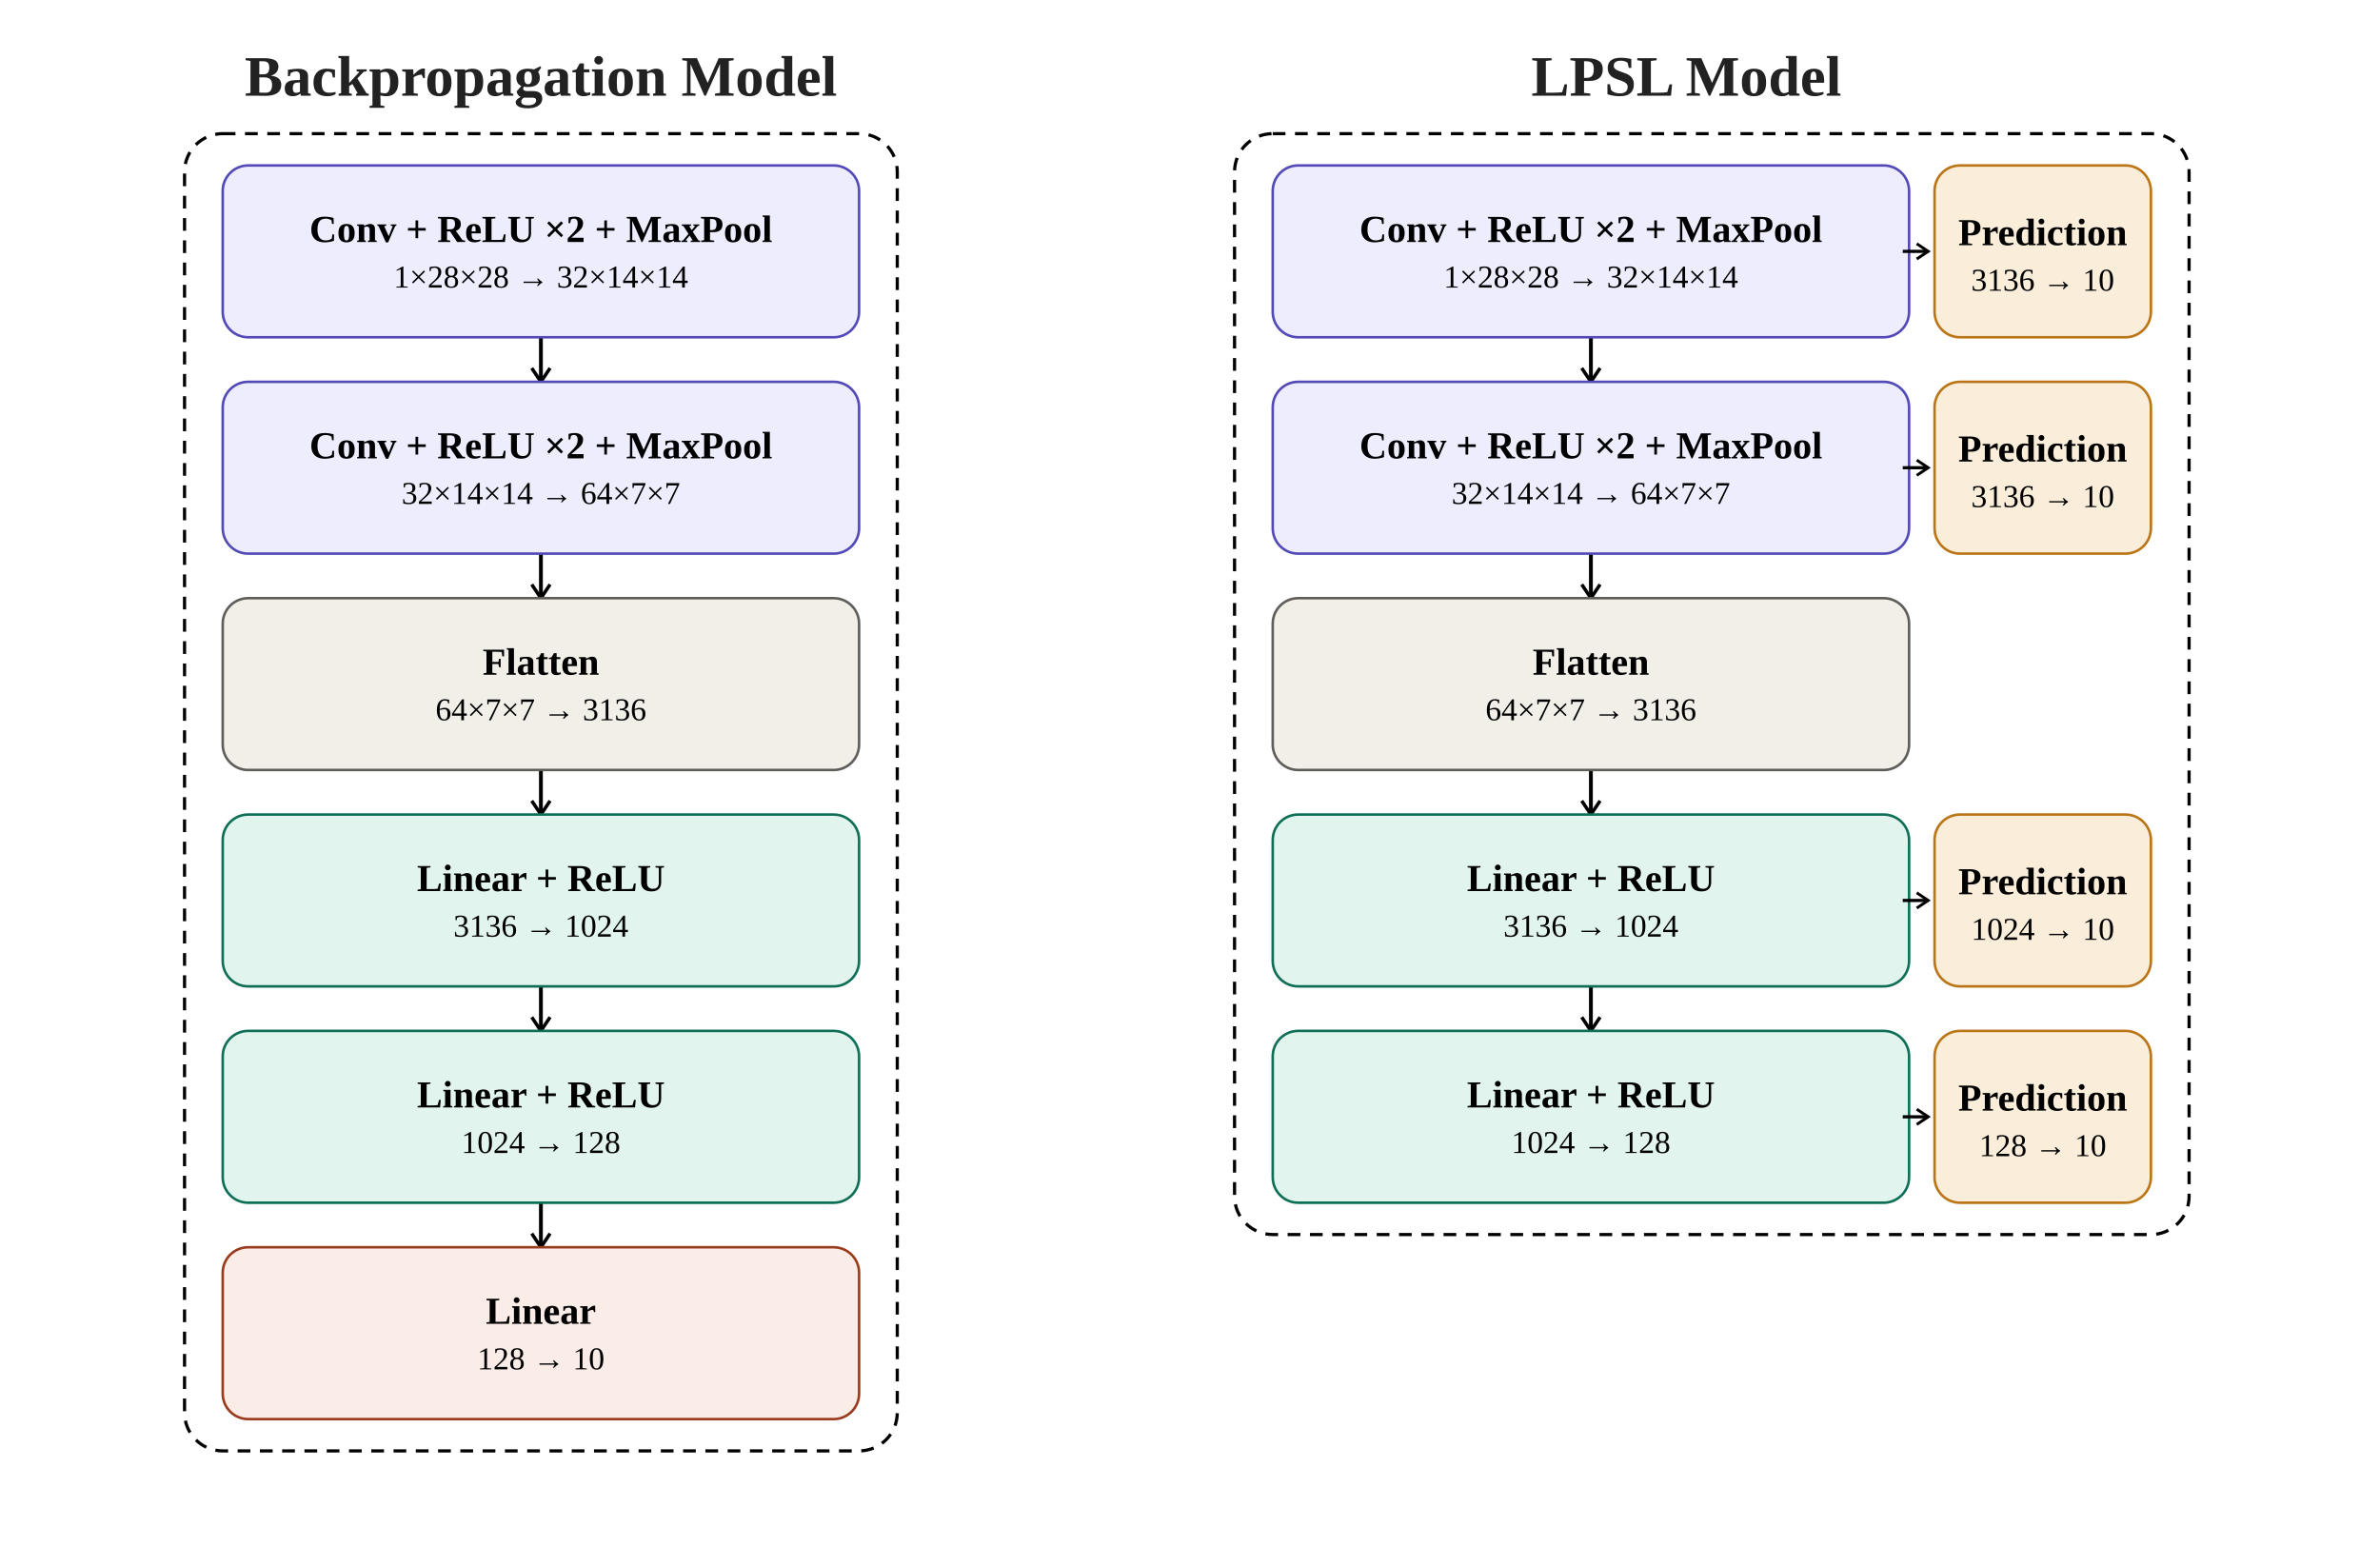
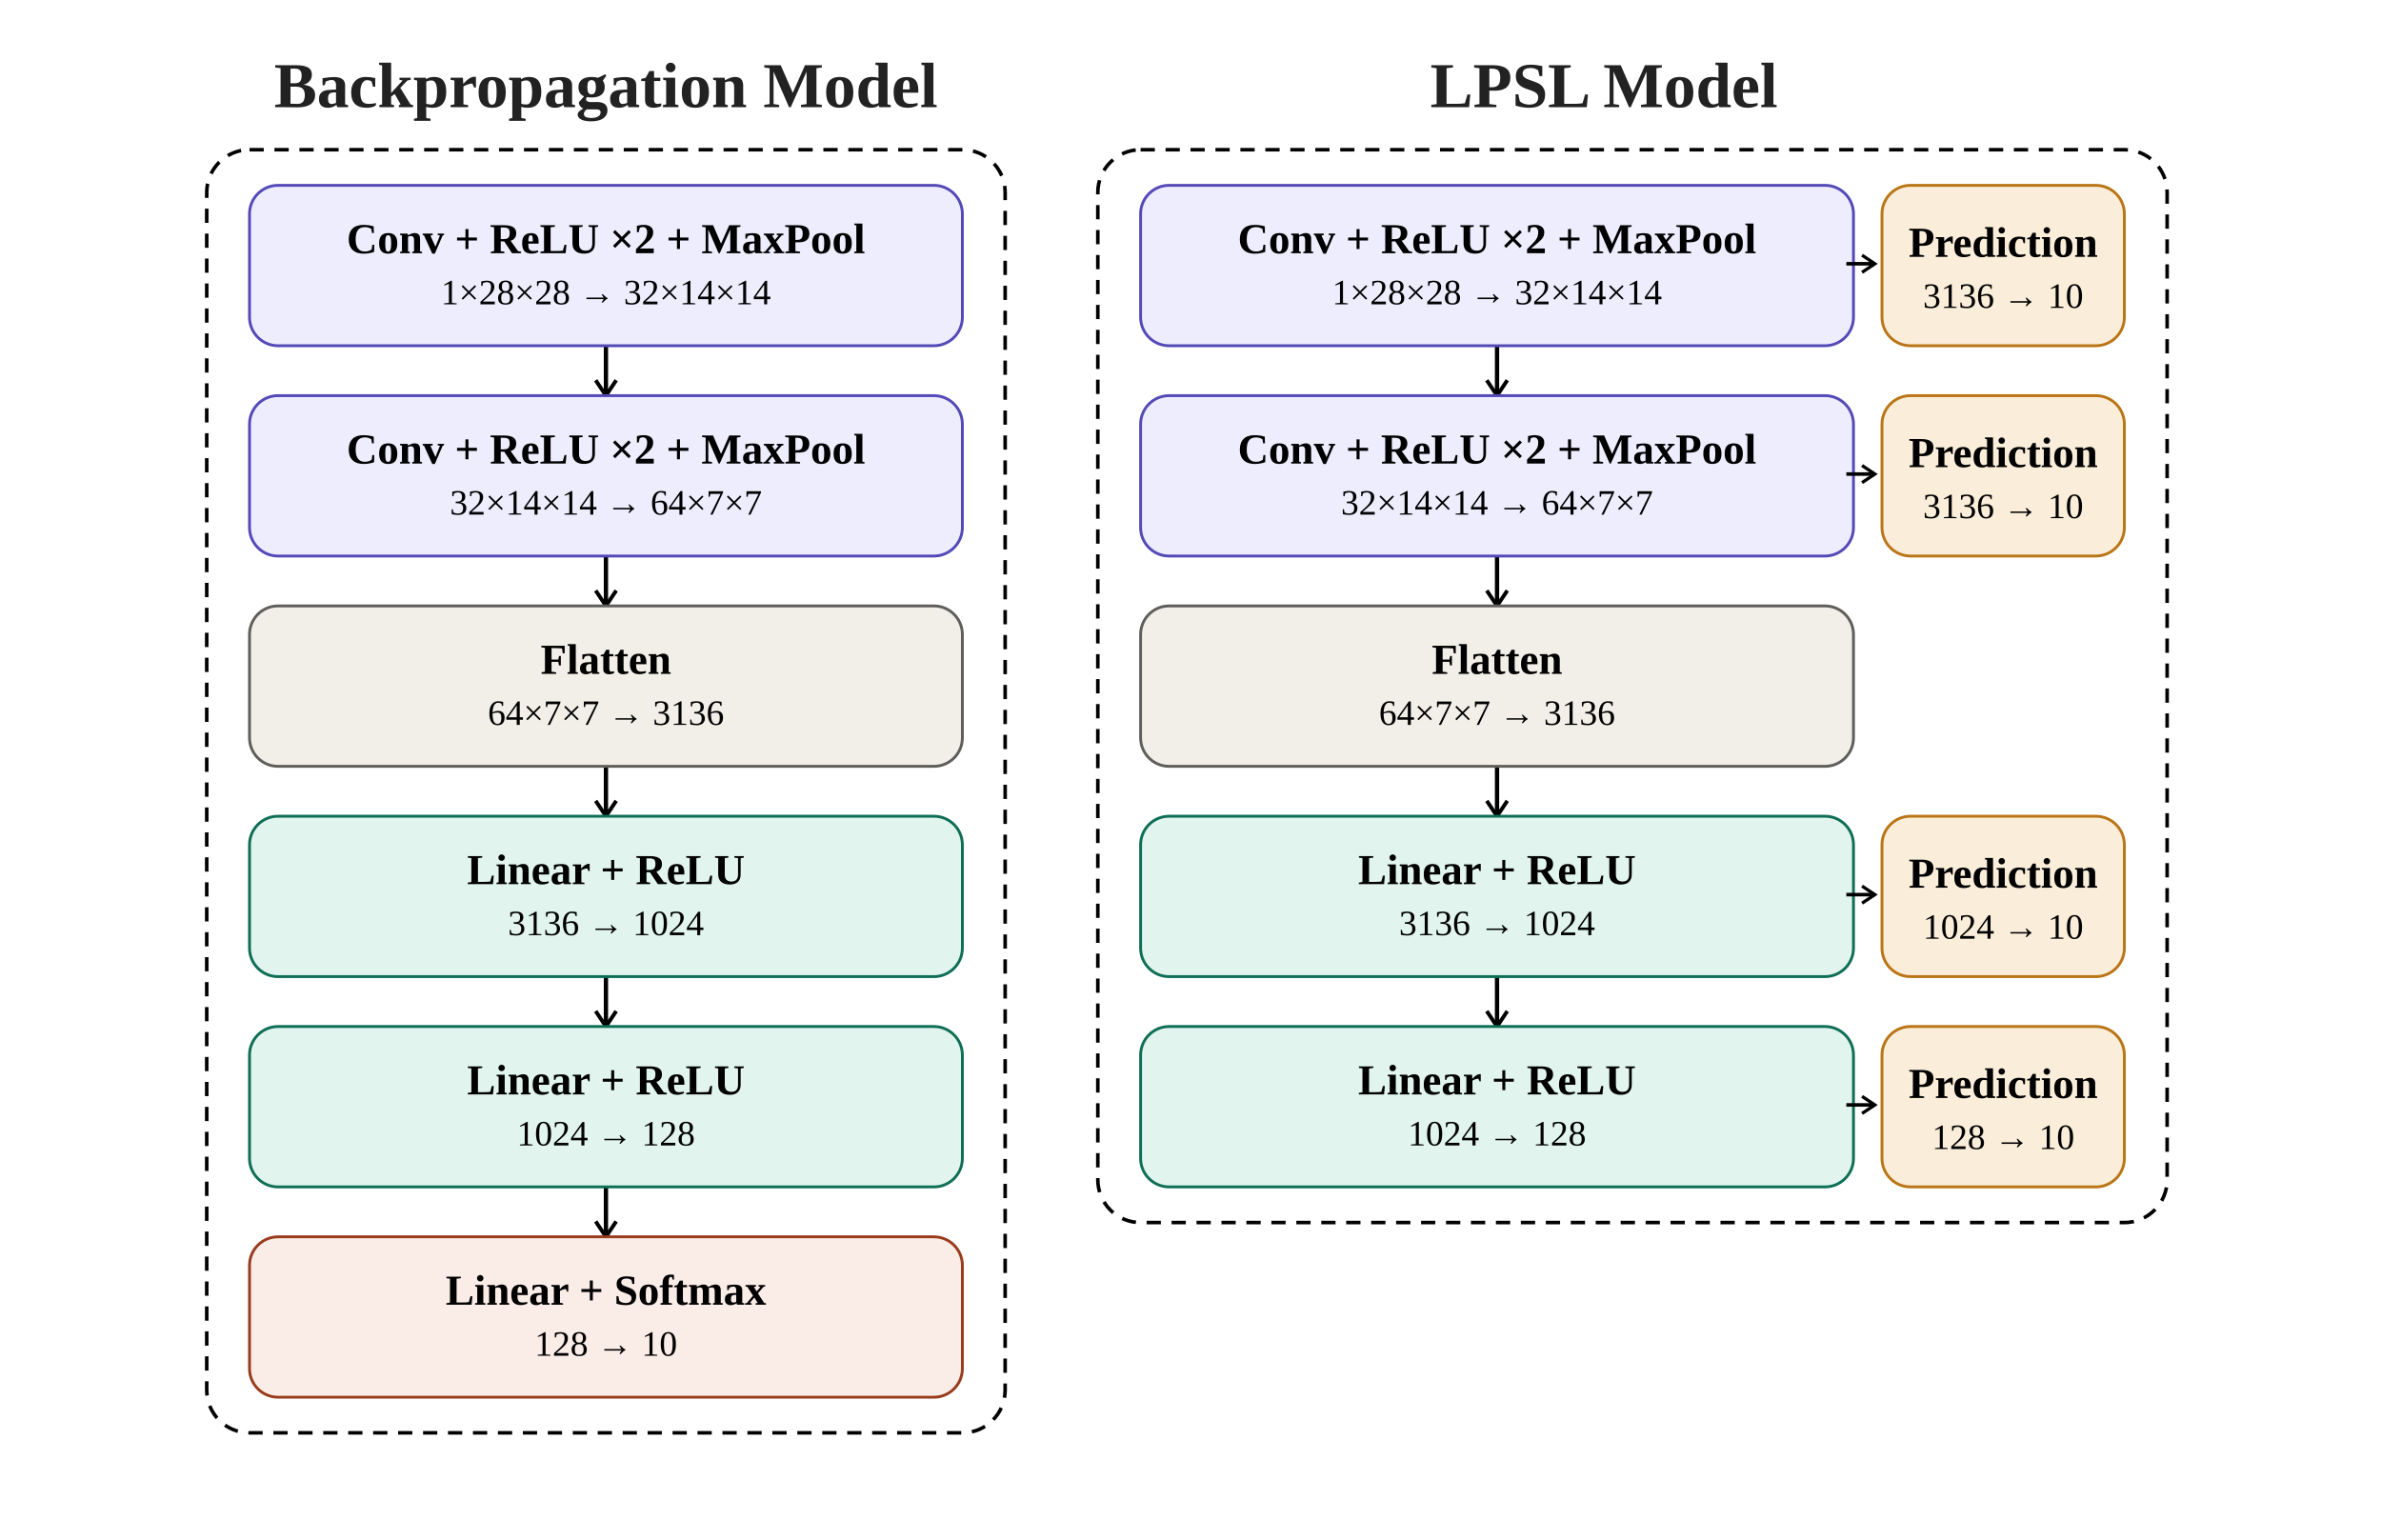
- <svg xmlns="http://www.w3.org/2000/svg" width="100%" viewBox="0 0 748 486">
+ <svg xmlns="http://www.w3.org/2000/svg" width="100%" viewBox="0 0 668 432">
  <defs>
    <marker id="arr" viewBox="0 0 10 10" refX="8" refY="5" markerWidth="6" markerHeight="6" orient="auto">
      <path d="M2 1L8 5L2 9" fill="none" stroke="#000" stroke-width="1.5" />
    </marker>
  </defs>
  <style>
.title { font-size: 18px; font-weight: 700; fill: #222; }
.lbl   { font-size: 12px; font-weight: 600; }
.sub   { font-size: 10px; }
.border { fill: none; stroke: #000; stroke-width: 1; stroke-dasharray: 4 3; }
</style>
-   <rect x="58" y="42" width="224" height="414" rx="12" class="border" />
-   <rect x="388" y="42" width="300" height="346" rx="12" class="border" />
+   <rect x="58" y="42" width="224" height="360" rx="12" class="border" />
+   <rect x="308" y="42" width="300" height="301" rx="12" class="border" />
  <text x="170" y="24" text-anchor="middle" dominant-baseline="central" class="title">Backpropagation Model</text>
-   <text x="530" y="24" text-anchor="middle" dominant-baseline="central" class="title">LPSL Model</text>
+   <text x="450" y="24" text-anchor="middle" dominant-baseline="central" class="title">LPSL Model</text>
  <g>
-     <line x1="170" y1="106" x2="170" y2="120" stroke="#000" stroke-width="1.2" marker-end="url(#arr)" />
-     <line x1="170" y1="174" x2="170" y2="188" stroke="#000" stroke-width="1.2" marker-end="url(#arr)" />
-     <line x1="170" y1="242" x2="170" y2="256" stroke="#000" stroke-width="1.2" marker-end="url(#arr)" />
-     <line x1="170" y1="310" x2="170" y2="324" stroke="#000" stroke-width="1.2" marker-end="url(#arr)" />
-     <line x1="170" y1="378" x2="170" y2="392" stroke="#000" stroke-width="1.2" marker-end="url(#arr)" />
+     <line x1="170" y1="97" x2="170" y2="111" stroke="#000" stroke-width="1.2" marker-end="url(#arr)" />
+     <line x1="170" y1="156" x2="170" y2="170" stroke="#000" stroke-width="1.2" marker-end="url(#arr)" />
+     <line x1="170" y1="215" x2="170" y2="229" stroke="#000" stroke-width="1.2" marker-end="url(#arr)" />
+     <line x1="170" y1="274" x2="170" y2="288" stroke="#000" stroke-width="1.2" marker-end="url(#arr)" />
+     <line x1="170" y1="333" x2="170" y2="347" stroke="#000" stroke-width="1.2" marker-end="url(#arr)" />
  </g>
  <g>
-     <rect x="70" y="52" width="200" height="54" rx="8" fill="#EEEDFE" stroke="#534AB7" stroke-width="0.8" />
-     <text x="170" y="72" text-anchor="middle" dominant-baseline="central" class="lbl">Conv + ReLU ×2 + MaxPool</text>
-     <text x="170" y="87" text-anchor="middle" dominant-baseline="central" class="sub">1×28×28 → 32×14×14</text>
-     <rect x="70" y="120" width="200" height="54" rx="8" fill="#EEEDFE" stroke="#534AB7" stroke-width="0.8" />
-     <text x="170" y="140" text-anchor="middle" dominant-baseline="central" class="lbl">Conv + ReLU ×2 + MaxPool</text>
-     <text x="170" y="155" text-anchor="middle" dominant-baseline="central" class="sub">32×14×14 → 64×7×7</text>
-     <rect x="70" y="188" width="200" height="54" rx="8" fill="#F1EFE8" stroke="#5F5E5A" stroke-width="0.8" />
-     <text x="170" y="208" text-anchor="middle" dominant-baseline="central" class="lbl">Flatten</text>
-     <text x="170" y="223" text-anchor="middle" dominant-baseline="central" class="sub">64×7×7 → 3136</text>
-     <rect x="70" y="256" width="200" height="54" rx="8" fill="#E1F5EE" stroke="#0F6E56" stroke-width="0.8" />
-     <text x="170" y="276" text-anchor="middle" dominant-baseline="central" class="lbl">Linear + ReLU</text>
-     <text x="170" y="291" text-anchor="middle" dominant-baseline="central" class="sub">3136 → 1024</text>
-     <rect x="70" y="324" width="200" height="54" rx="8" fill="#E1F5EE" stroke="#0F6E56" stroke-width="0.8" />
-     <text x="170" y="344" text-anchor="middle" dominant-baseline="central" class="lbl">Linear + ReLU</text>
-     <text x="170" y="359" text-anchor="middle" dominant-baseline="central" class="sub">1024 → 128</text>
-     <rect x="70" y="392" width="200" height="54" rx="8" fill="#FAECE7" stroke="#993C1D" stroke-width="0.8" />
-     <text x="170" y="412" text-anchor="middle" dominant-baseline="central" class="lbl">Linear</text>
-     <text x="170" y="427" text-anchor="middle" dominant-baseline="central" class="sub">128 → 10</text>
+     <rect x="70" y="52" width="200" height="45" rx="8" fill="#EEEDFE" stroke="#534AB7" stroke-width="0.8" />
+     <text x="170" y="67" text-anchor="middle" dominant-baseline="central" class="lbl">Conv + ReLU ×2 + MaxPool</text>
+     <text x="170" y="82" text-anchor="middle" dominant-baseline="central" class="sub">1×28×28 → 32×14×14</text>
+     <rect x="70" y="111" width="200" height="45" rx="8" fill="#EEEDFE" stroke="#534AB7" stroke-width="0.8" />
+     <text x="170" y="126" text-anchor="middle" dominant-baseline="central" class="lbl">Conv + ReLU ×2 + MaxPool</text>
+     <text x="170" y="141" text-anchor="middle" dominant-baseline="central" class="sub">32×14×14 → 64×7×7</text>
+     <rect x="70" y="170" width="200" height="45" rx="8" fill="#F1EFE8" stroke="#5F5E5A" stroke-width="0.8" />
+     <text x="170" y="185" text-anchor="middle" dominant-baseline="central" class="lbl">Flatten</text>
+     <text x="170" y="200" text-anchor="middle" dominant-baseline="central" class="sub">64×7×7 → 3136</text>
+     <rect x="70" y="229" width="200" height="45" rx="8" fill="#E1F5EE" stroke="#0F6E56" stroke-width="0.8" />
+     <text x="170" y="244" text-anchor="middle" dominant-baseline="central" class="lbl">Linear + ReLU</text>
+     <text x="170" y="259" text-anchor="middle" dominant-baseline="central" class="sub">3136 → 1024</text>
+     <rect x="70" y="288" width="200" height="45" rx="8" fill="#E1F5EE" stroke="#0F6E56" stroke-width="0.8" />
+     <text x="170" y="303" text-anchor="middle" dominant-baseline="central" class="lbl">Linear + ReLU</text>
+     <text x="170" y="318" text-anchor="middle" dominant-baseline="central" class="sub">1024 → 128</text>
+     <rect x="70" y="347" width="200" height="45" rx="8" fill="#FAECE7" stroke="#993C1D" stroke-width="0.8" />
+     <text x="170" y="362" text-anchor="middle" dominant-baseline="central" class="lbl">Linear + Softmax</text>
+     <text x="170" y="377" text-anchor="middle" dominant-baseline="central" class="sub">128 → 10</text>
  </g>
  <g>
-     <line x1="500" y1="106" x2="500" y2="120" stroke="#000" stroke-width="1.2" marker-end="url(#arr)" />
-     <line x1="500" y1="174" x2="500" y2="188" stroke="#000" stroke-width="1.2" marker-end="url(#arr)" />
-     <line x1="500" y1="242" x2="500" y2="256" stroke="#000" stroke-width="1.2" marker-end="url(#arr)" />
-     <line x1="500" y1="310" x2="500" y2="324" stroke="#000" stroke-width="1.2" marker-end="url(#arr)" />
+     <line x1="420" y1="97" x2="420" y2="111" stroke="#000" stroke-width="1.2" marker-end="url(#arr)" />
+     <line x1="420" y1="156" x2="420" y2="170" stroke="#000" stroke-width="1.2" marker-end="url(#arr)" />
+     <line x1="420" y1="215" x2="420" y2="229" stroke="#000" stroke-width="1.2" marker-end="url(#arr)" />
+     <line x1="420" y1="274" x2="420" y2="288" stroke="#000" stroke-width="1.2" marker-end="url(#arr)" />
  </g>
  <g>
-     <rect x="400" y="52" width="200" height="54" rx="8" fill="#EEEDFE" stroke="#534AB7" stroke-width="0.8" />
-     <text x="500" y="72" text-anchor="middle" dominant-baseline="central" class="lbl">Conv + ReLU ×2 + MaxPool</text>
-     <text x="500" y="87" text-anchor="middle" dominant-baseline="central" class="sub">1×28×28 → 32×14×14</text>
-     <line x1="598" y1="79" x2="606" y2="79" stroke="#000" stroke-width="1" marker-end="url(#arr)" />
-     <rect x="608" y="52" width="68" height="54" rx="8" fill="#FAEEDA" stroke="#BA7517" stroke-width="0.8" />
-     <text x="642" y="73" text-anchor="middle" dominant-baseline="central" class="lbl">Prediction</text>
-     <text x="642" y="88" text-anchor="middle" dominant-baseline="central" class="sub">3136 → 10</text>
-     <rect x="400" y="120" width="200" height="54" rx="8" fill="#EEEDFE" stroke="#534AB7" stroke-width="0.8" />
-     <text x="500" y="140" text-anchor="middle" dominant-baseline="central" class="lbl">Conv + ReLU ×2 + MaxPool</text>
-     <text x="500" y="155" text-anchor="middle" dominant-baseline="central" class="sub">32×14×14 → 64×7×7</text>
-     <line x1="598" y1="147" x2="606" y2="147" stroke="#000" stroke-width="1" marker-end="url(#arr)" />
-     <rect x="608" y="120" width="68" height="54" rx="8" fill="#FAEEDA" stroke="#BA7517" stroke-width="0.8" />
-     <text x="642" y="141" text-anchor="middle" dominant-baseline="central" class="lbl">Prediction</text>
-     <text x="642" y="156" text-anchor="middle" dominant-baseline="central" class="sub">3136 → 10</text>
-     <rect x="400" y="188" width="200" height="54" rx="8" fill="#F1EFE8" stroke="#5F5E5A" stroke-width="0.8" />
-     <text x="500" y="208" text-anchor="middle" dominant-baseline="central" class="lbl">Flatten</text>
-     <text x="500" y="223" text-anchor="middle" dominant-baseline="central" class="sub">64×7×7 → 3136</text>
-     <rect x="400" y="256" width="200" height="54" rx="8" fill="#E1F5EE" stroke="#0F6E56" stroke-width="0.8" />
-     <text x="500" y="276" text-anchor="middle" dominant-baseline="central" class="lbl">Linear + ReLU</text>
-     <text x="500" y="291" text-anchor="middle" dominant-baseline="central" class="sub">3136 → 1024</text>
-     <line x1="598" y1="283" x2="606" y2="283" stroke="#000" stroke-width="1" marker-end="url(#arr)" />
-     <rect x="608" y="256" width="68" height="54" rx="8" fill="#FAEEDA" stroke="#BA7517" stroke-width="0.8" />
-     <text x="642" y="277" text-anchor="middle" dominant-baseline="central" class="lbl">Prediction</text>
-     <text x="642" y="292" text-anchor="middle" dominant-baseline="central" class="sub">1024 → 10</text>
-     <rect x="400" y="324" width="200" height="54" rx="8" fill="#E1F5EE" stroke="#0F6E56" stroke-width="0.8" />
-     <text x="500" y="344" text-anchor="middle" dominant-baseline="central" class="lbl">Linear + ReLU</text>
-     <text x="500" y="359" text-anchor="middle" dominant-baseline="central" class="sub">1024 → 128</text>
-     <line x1="598" y1="351" x2="606" y2="351" stroke="#000" stroke-width="1" marker-end="url(#arr)" />
-     <rect x="608" y="324" width="68" height="54" rx="8" fill="#FAEEDA" stroke="#BA7517" stroke-width="0.8" />
-     <text x="642" y="345" text-anchor="middle" dominant-baseline="central" class="lbl">Prediction</text>
-     <text x="642" y="360" text-anchor="middle" dominant-baseline="central" class="sub">128 → 10</text>
+     <rect x="320" y="52" width="200" height="45" rx="8" fill="#EEEDFE" stroke="#534AB7" stroke-width="0.8" />
+     <text x="420" y="67" text-anchor="middle" dominant-baseline="central" class="lbl">Conv + ReLU ×2 + MaxPool</text>
+     <text x="420" y="82" text-anchor="middle" dominant-baseline="central" class="sub">1×28×28 → 32×14×14</text>
+     <line x1="518" y1="74" x2="526" y2="74" stroke="#000" stroke-width="1" marker-end="url(#arr)" />
+     <rect x="528" y="52" width="68" height="45" rx="8" fill="#FAEEDA" stroke="#BA7517" stroke-width="0.8" />
+     <text x="562" y="68" text-anchor="middle" dominant-baseline="central" class="lbl">Prediction</text>
+     <text x="562" y="83" text-anchor="middle" dominant-baseline="central" class="sub">3136 → 10</text>
+     <rect x="320" y="111" width="200" height="45" rx="8" fill="#EEEDFE" stroke="#534AB7" stroke-width="0.8" />
+     <text x="420" y="126" text-anchor="middle" dominant-baseline="central" class="lbl">Conv + ReLU ×2 + MaxPool</text>
+     <text x="420" y="141" text-anchor="middle" dominant-baseline="central" class="sub">32×14×14 → 64×7×7</text>
+     <line x1="518" y1="133" x2="526" y2="133" stroke="#000" stroke-width="1" marker-end="url(#arr)" />
+     <rect x="528" y="111" width="68" height="45" rx="8" fill="#FAEEDA" stroke="#BA7517" stroke-width="0.8" />
+     <text x="562" y="127" text-anchor="middle" dominant-baseline="central" class="lbl">Prediction</text>
+     <text x="562" y="142" text-anchor="middle" dominant-baseline="central" class="sub">3136 → 10</text>
+     <rect x="320" y="170" width="200" height="45" rx="8" fill="#F1EFE8" stroke="#5F5E5A" stroke-width="0.8" />
+     <text x="420" y="185" text-anchor="middle" dominant-baseline="central" class="lbl">Flatten</text>
+     <text x="420" y="200" text-anchor="middle" dominant-baseline="central" class="sub">64×7×7 → 3136</text>
+     <rect x="320" y="229" width="200" height="45" rx="8" fill="#E1F5EE" stroke="#0F6E56" stroke-width="0.8" />
+     <text x="420" y="244" text-anchor="middle" dominant-baseline="central" class="lbl">Linear + ReLU</text>
+     <text x="420" y="259" text-anchor="middle" dominant-baseline="central" class="sub">3136 → 1024</text>
+     <line x1="518" y1="251" x2="526" y2="251" stroke="#000" stroke-width="1" marker-end="url(#arr)" />
+     <rect x="528" y="229" width="68" height="45" rx="8" fill="#FAEEDA" stroke="#BA7517" stroke-width="0.8" />
+     <text x="562" y="245" text-anchor="middle" dominant-baseline="central" class="lbl">Prediction</text>
+     <text x="562" y="260" text-anchor="middle" dominant-baseline="central" class="sub">1024 → 10</text>
+     <rect x="320" y="288" width="200" height="45" rx="8" fill="#E1F5EE" stroke="#0F6E56" stroke-width="0.8" />
+     <text x="420" y="303" text-anchor="middle" dominant-baseline="central" class="lbl">Linear + ReLU</text>
+     <text x="420" y="318" text-anchor="middle" dominant-baseline="central" class="sub">1024 → 128</text>
+     <line x1="518" y1="310" x2="526" y2="310" stroke="#000" stroke-width="1" marker-end="url(#arr)" />
+     <rect x="528" y="288" width="68" height="45" rx="8" fill="#FAEEDA" stroke="#BA7517" stroke-width="0.8" />
+     <text x="562" y="304" text-anchor="middle" dominant-baseline="central" class="lbl">Prediction</text>
+     <text x="562" y="319" text-anchor="middle" dominant-baseline="central" class="sub">128 → 10</text>
  </g>
</svg>
